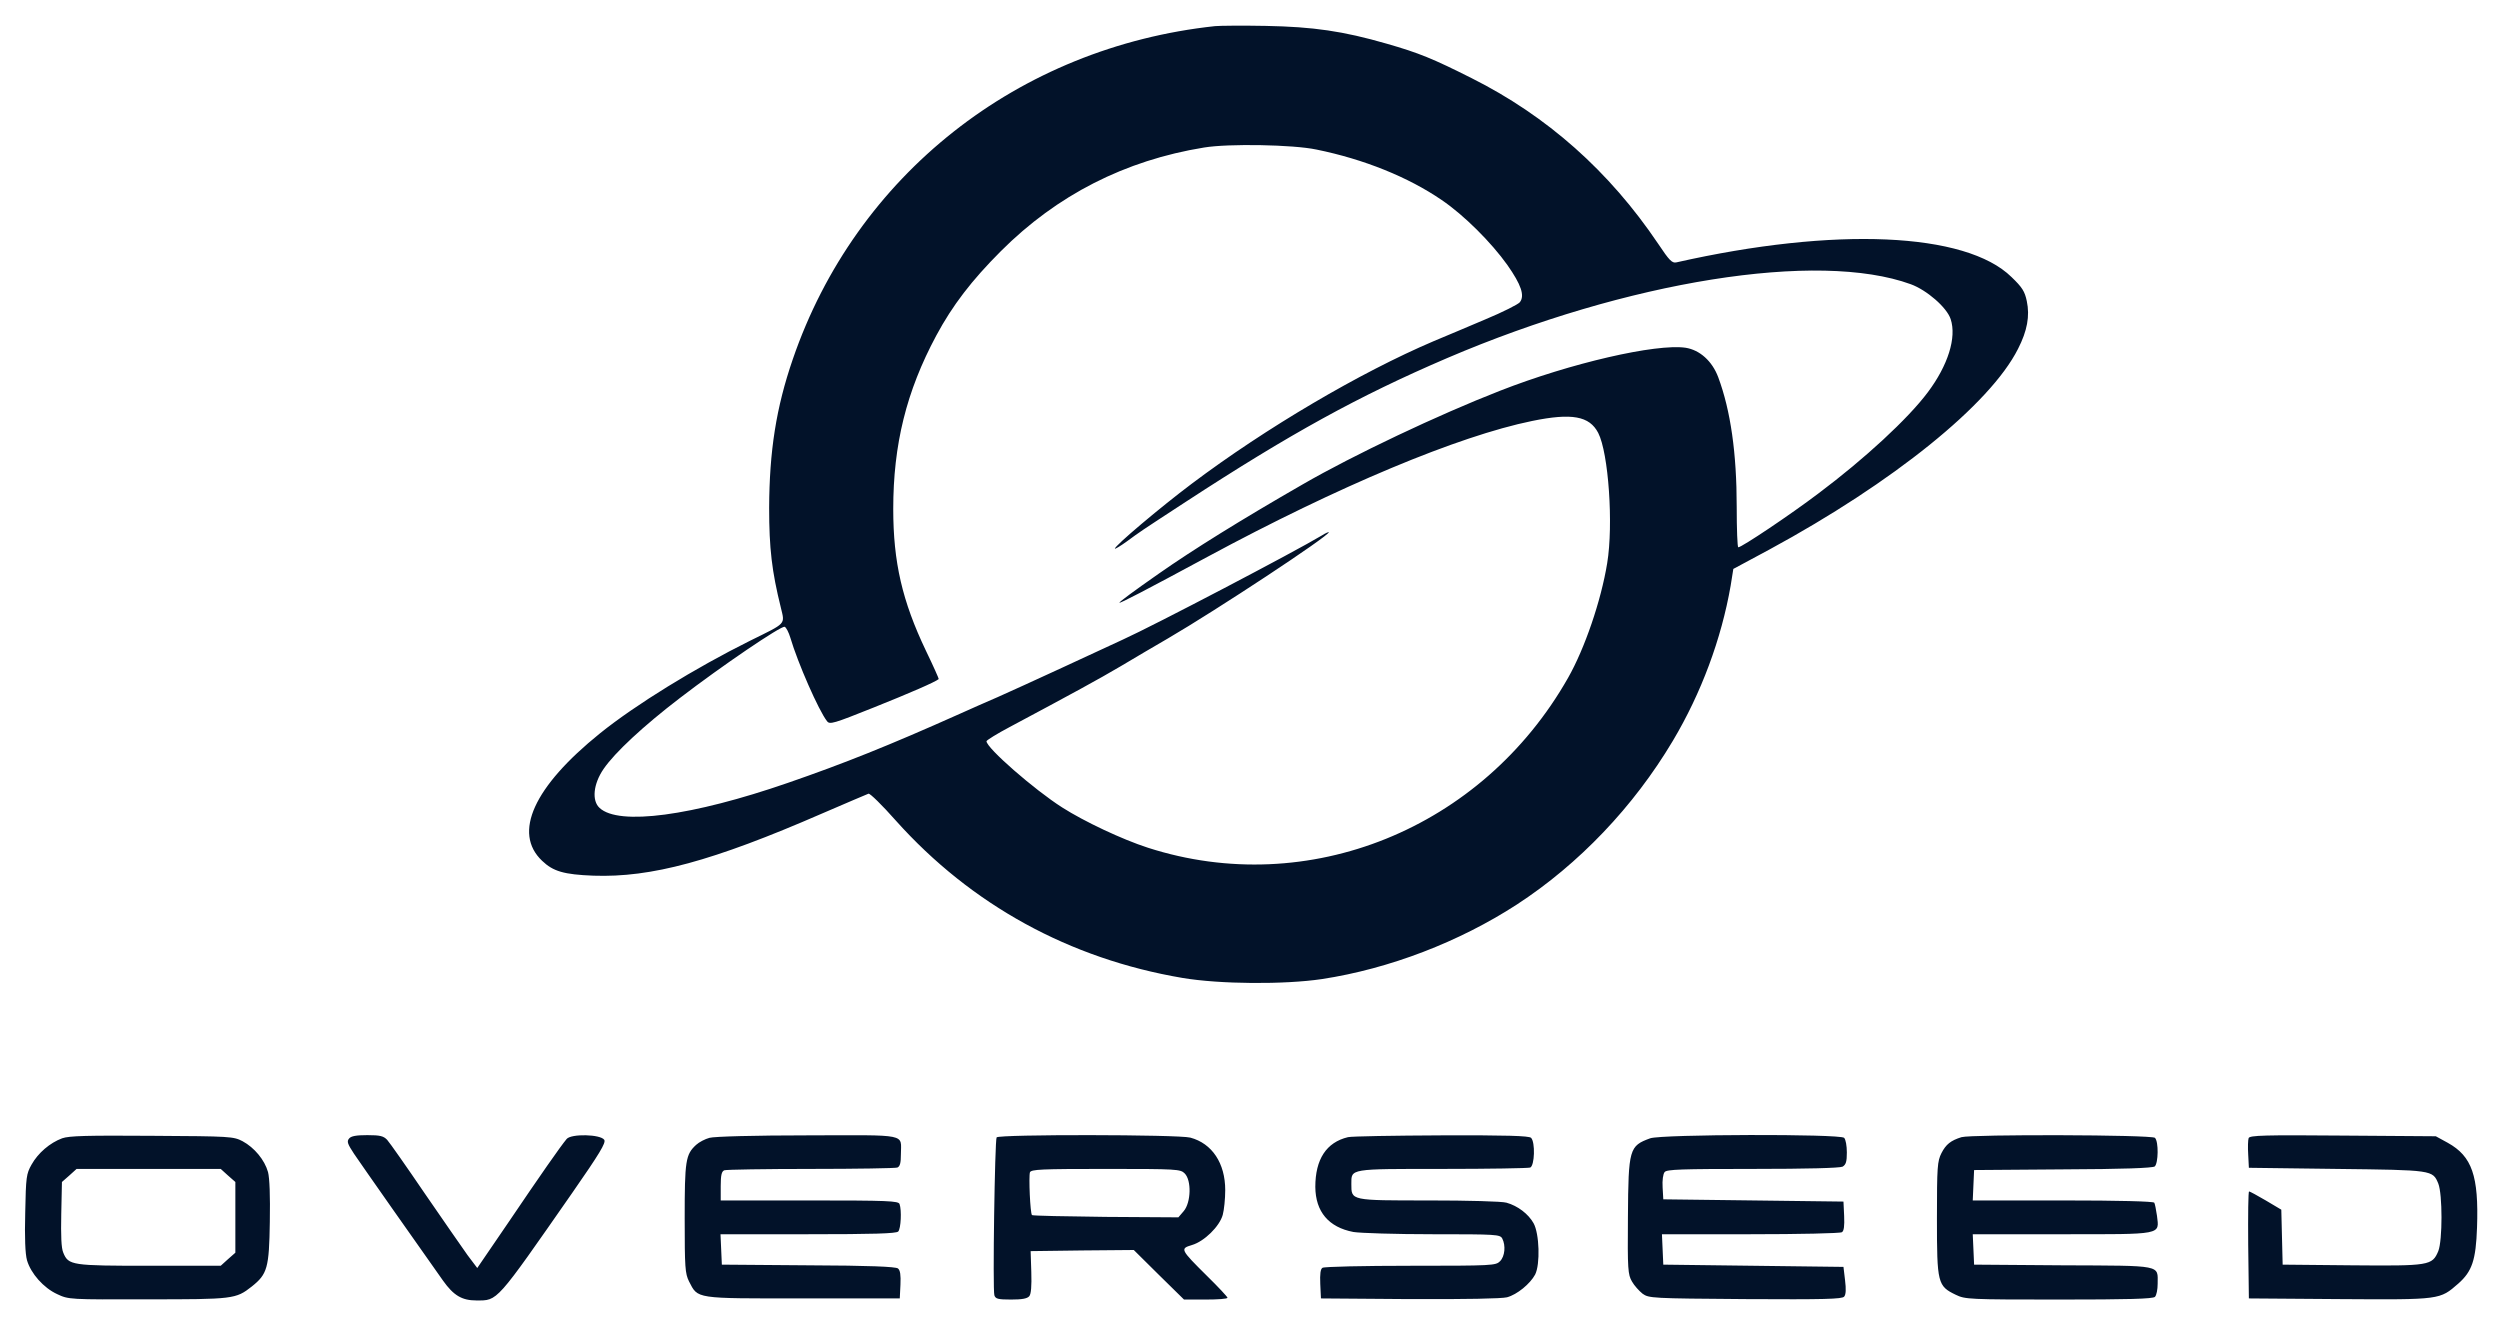
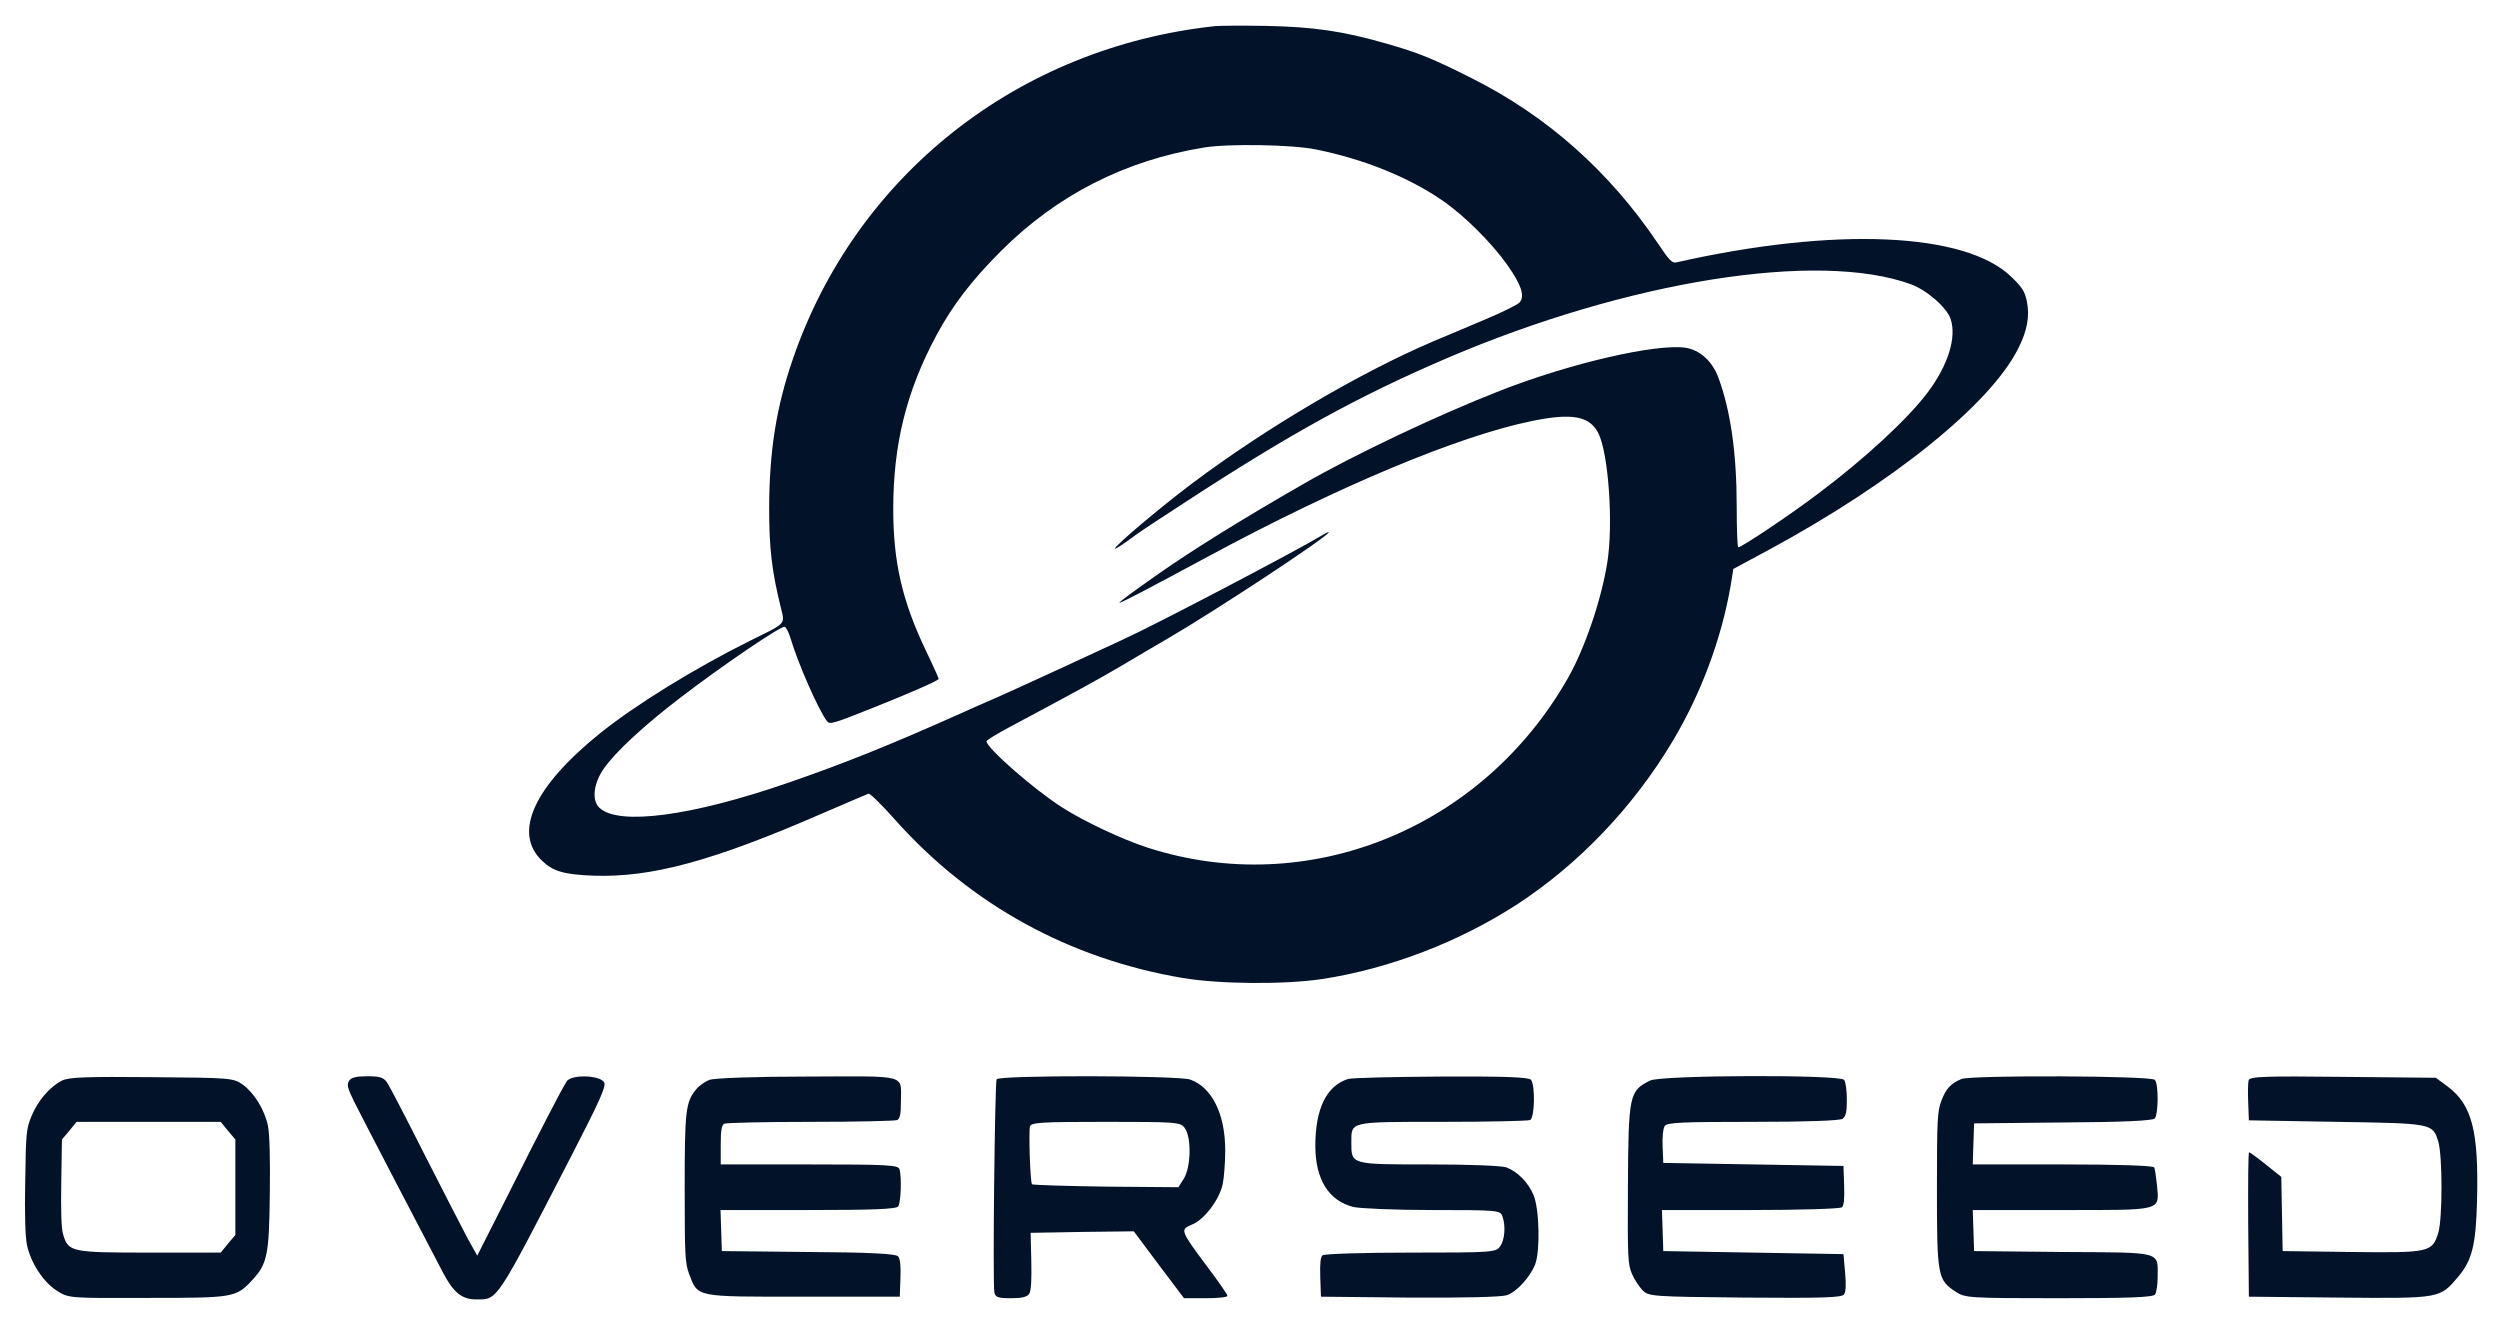
<svg xmlns="http://www.w3.org/2000/svg" version="1.0" width="1110pt" height="588pt" viewBox="0 0 1110 588" preserveAspectRatio="xMidYMid meet">
  <g transform="translate(0,588) scale(0.1,-0.1)" fill="#021229" stroke="none">
-     <path d="M5395 5764 c-875 -94 -1595 -662 -1875 -1479 -74 -215 -104 -408 -105 -660 0 -180 12 -282 52 -443 18 -76 27 -66 -137 -147 -243 -121 -507 -283 -666 -411 -294 -237 -388 -442 -257 -566 49 -47 97 -61 228 -66 256 -9 528 64 1015 276 107 46 200 86 206 88 6 3 61 -51 122 -120 335 -374 771 -613 1272 -698 166 -28 453 -30 620 -5 300 46 609 165 865 331 276 180 518 434 692 726 127 213 216 454 257 689 l12 75 160 86 c550 298 980 645 1104 891 41 80 53 146 39 212 -9 43 -20 61 -68 107 -203 199 -784 224 -1488 65 -19 -4 -31 8 -81 83 -217 322 -493 567 -828 735 -173 87 -234 112 -377 153 -194 56 -326 75 -537 79 -102 2 -203 1 -225 -1z m450 -548 c211 -43 407 -122 556 -224 99 -67 221 -189 292 -289 61 -87 78 -136 55 -165 -7 -9 -76 -44 -153 -76 -77 -33 -180 -76 -230 -97 -326 -139 -743 -384 -1074 -633 -141 -106 -341 -275 -341 -288 0 -3 24 11 53 32 60 44 52 39 262 176 463 302 766 469 1160 638 802 343 1647 478 2059 328 71 -26 160 -103 177 -155 27 -82 -12 -205 -101 -324 -88 -118 -281 -296 -485 -449 -128 -97 -342 -240 -357 -240 -4 0 -7 80 -7 179 0 239 -27 428 -82 576 -27 72 -82 121 -145 131 -131 19 -510 -68 -824 -191 -272 -106 -650 -285 -875 -415 -275 -158 -487 -290 -640 -397 -113 -79 -175 -125 -175 -129 0 -5 112 53 390 203 582 314 1115 537 1443 604 176 36 254 22 293 -53 46 -89 68 -408 40 -578 -27 -167 -100 -380 -174 -510 -381 -671 -1154 -983 -1865 -754 -115 37 -284 117 -381 179 -124 79 -336 264 -336 294 0 4 46 33 103 63 281 150 393 211 493 270 60 36 154 91 209 123 216 126 715 455 715 472 0 2 -15 -4 -32 -15 -118 -71 -742 -398 -883 -462 -38 -18 -160 -74 -270 -125 -110 -51 -238 -109 -285 -130 -47 -20 -123 -54 -170 -75 -313 -140 -513 -220 -762 -306 -425 -147 -751 -191 -836 -111 -35 32 -28 106 18 173 50 73 177 191 339 315 185 142 450 322 465 316 7 -3 18 -25 25 -48 33 -112 126 -324 163 -371 12 -16 28 -11 208 61 160 64 273 113 288 126 1 1 -24 58 -57 126 -105 220 -145 393 -145 629 0 286 58 522 191 770 72 134 157 245 287 375 249 249 551 403 902 460 109 18 395 13 499 -9z M276 826 c-54 -20 -107 -65 -136 -117 -23 -41 -25 -54 -28 -213 -3 -111 0 -184 8 -212 17 -58 73 -122 134 -150 51 -24 54 -24 401 -23 381 0 392 1 463 57 69 55 77 82 80 287 2 116 -1 194 -8 221 -15 54 -61 109 -113 137 -41 21 -51 22 -402 24 -289 2 -368 0 -399 -11z m736 -165 l33 -29 0 -157 0 -157 -33 -29 -32 -29 -316 0 c-346 0 -360 2 -383 58 -9 20 -11 76 -9 172 l3 142 33 29 32 29 320 0 320 0 32 -29z M1550 825 c-11 -13 -7 -24 22 -68 31 -46 297 -425 395 -563 47 -66 84 -88 148 -88 96 0 84 -13 426 478 121 174 150 222 142 235 -16 25 -147 28 -167 4 -27 -32 -119 -164 -259 -371 l-138 -202 -43 57 c-23 32 -108 155 -190 274 -81 119 -156 226 -167 238 -16 17 -31 21 -88 21 -49 0 -72 -4 -81 -15z M3150 828 c-19 -5 -46 -19 -59 -31 -47 -43 -51 -70 -51 -327 0 -219 2 -244 19 -279 41 -79 22 -76 506 -76 l430 0 3 61 c2 43 -1 64 -11 72 -10 8 -127 13 -398 14 l-384 3 -3 68 -3 67 389 0 c288 0 391 3 400 12 12 12 16 95 6 122 -5 14 -50 16 -400 16 l-394 0 0 64 c0 49 4 65 16 70 9 3 181 6 384 6 203 0 375 3 384 6 12 5 16 20 16 59 0 93 39 85 -414 84 -232 0 -416 -5 -436 -11z M4425 830 c-8 -13 -18 -676 -10 -701 5 -16 16 -19 74 -19 48 0 72 4 81 15 8 9 11 45 9 107 l-3 93 229 3 229 2 111 -110 112 -110 96 0 c54 0 97 3 97 8 0 4 -41 48 -91 97 -119 118 -120 121 -67 137 55 16 123 83 137 134 6 22 11 71 11 110 0 119 -58 207 -155 233 -53 14 -851 15 -860 1z m835 -160 c31 -31 28 -129 -4 -167 l-24 -28 -323 2 c-177 2 -325 5 -327 8 -8 8 -15 172 -9 190 6 13 48 15 337 15 317 0 331 -1 350 -20z M5985 831 c-96 -23 -145 -98 -145 -221 1 -110 59 -179 169 -200 30 -5 188 -10 352 -10 285 0 299 -1 309 -19 16 -31 12 -79 -10 -101 -19 -19 -33 -20 -397 -20 -208 0 -384 -4 -391 -9 -9 -5 -12 -27 -10 -72 l3 -64 393 -3 c253 -1 408 2 433 8 45 12 103 60 125 101 23 45 19 182 -7 228 -23 41 -70 77 -120 91 -19 6 -173 10 -345 10 -349 0 -344 -1 -344 73 0 69 -11 67 405 67 205 0 380 3 389 6 20 8 23 113 4 132 -9 9 -110 12 -397 11 -213 -1 -399 -4 -416 -8z M7327 826 c-93 -34 -97 -46 -99 -349 -2 -235 0 -256 18 -287 10 -18 32 -42 47 -54 28 -20 39 -21 456 -24 352 -2 430 0 439 11 8 9 9 33 4 73 l-7 59 -400 5 -400 5 -3 68 -3 67 393 0 c216 0 399 4 406 9 9 5 12 27 10 72 l-3 64 -400 5 -400 5 -3 53 c-2 31 2 60 9 68 9 12 75 14 391 14 242 0 386 4 399 10 15 9 19 22 19 63 0 29 -5 58 -12 65 -18 18 -809 16 -861 -2z M8709 831 c-48 -15 -69 -32 -89 -71 -18 -36 -20 -59 -20 -291 0 -287 3 -299 84 -338 41 -20 58 -21 457 -21 309 0 418 3 427 12 7 7 12 33 12 58 0 85 26 80 -420 82 l-395 3 -3 68 -3 67 395 0 c453 0 433 -4 423 82 -4 27 -9 53 -12 58 -4 6 -157 10 -406 10 l-400 0 3 68 3 67 394 3 c271 1 398 6 408 13 16 14 18 110 1 127 -14 14 -814 16 -859 3z M9984 827 c-3 -8 -4 -41 -2 -73 l3 -59 390 -5 c427 -5 426 -5 451 -65 19 -47 19 -253 0 -300 -27 -64 -39 -66 -383 -63 l-308 3 -3 122 -3 122 -69 41 c-37 22 -71 40 -74 40 -4 0 -5 -107 -4 -237 l3 -238 403 -3 c451 -3 444 -3 527 69 61 54 78 104 83 249 8 229 -22 316 -130 376 l-53 29 -413 3 c-348 3 -413 1 -418 -11z" />
+     <path d="M5395 5764 c-875 -94 -1595 -662 -1875 -1479 -74 -215 -104 -408 -105 -660 0 -180 12 -282 52 -443 18 -76 27 -66 -137 -147 -243 -121 -507 -283 -666 -411 -294 -237 -388 -442 -257 -566 49 -47 97 -61 228 -66 256 -9 528 64 1015 276 107 46 200 86 206 88 6 3 61 -51 122 -120 335 -374 771 -613 1272 -698 166 -28 453 -30 620 -5 300 46 609 165 865 331 276 180 518 434 692 726 127 213 216 454 257 689 l12 75 160 86 c550 298 980 645 1104 891 41 80 53 146 39 212 -9 43 -20 61 -68 107 -203 199 -784 224 -1488 65 -19 -4 -31 8 -81 83 -217 322 -493 567 -828 735 -173 87 -234 112 -377 153 -194 56 -326 75 -537 79 -102 2 -203 1 -225 -1z m450 -548 c211 -43 407 -122 556 -224 99 -67 221 -189 292 -289 61 -87 78 -136 55 -165 -7 -9 -76 -44 -153 -76 -77 -33 -180 -76 -230 -97 -326 -139 -743 -384 -1074 -633 -141 -106 -341 -275 -341 -288 0 -3 24 11 53 32 60 44 52 39 262 176 463 302 766 469 1160 638 802 343 1647 478 2059 328 71 -26 160 -103 177 -155 27 -82 -12 -205 -101 -324 -88 -118 -281 -296 -485 -449 -128 -97 -342 -240 -357 -240 -4 0 -7 80 -7 179 0 239 -27 428 -82 576 -27 72 -82 121 -145 131 -131 19 -510 -68 -824 -191 -272 -106 -650 -285 -875 -415 -275 -158 -487 -290 -640 -397 -113 -79 -175 -125 -175 -129 0 -5 112 53 390 203 582 314 1115 537 1443 604 176 36 254 22 293 -53 46 -89 68 -408 40 -578 -27 -167 -100 -380 -174 -510 -381 -671 -1154 -983 -1865 -754 -115 37 -284 117 -381 179 -124 79 -336 264 -336 294 0 4 46 33 103 63 281 150 393 211 493 270 60 36 154 91 209 123 216 126 715 455 715 472 0 2 -15 -4 -32 -15 -118 -71 -742 -398 -883 -462 -38 -18 -160 -74 -270 -125 -110 -51 -238 -109 -285 -130 -47 -20 -123 -54 -170 -75 -313 -140 -513 -220 -762 -306 -425 -147 -751 -191 -836 -111 -35 32 -28 106 18 173 50 73 177 191 339 315 185 142 450 322 465 316 7 -3 18 -25 25 -48 33 -112 126 -324 163 -371 12 -16 28 -11 208 61 160 64 273 113 288 126 1 1 -24 58 -57 126 -105 220 -145 393 -145 629 0 286 58 522 191 770 72 134 157 245 287 375 249 249 551 403 902 460 109 18 395 13 499 -9z" />
+     <path transform="translate(0,-32.55) scale(1,1.35)" d="M276 826 c-54 -20 -107 -65 -136 -117 -23 -41 -25 -54 -28 -213 -3 -111 0 -184 8 -212 17 -58 73 -122 134 -150 51 -24 54 -24 401 -23 381 0 392 1 463 57 69 55 77 82 80 287 2 116 -1 194 -8 221 -15 54 -61 109 -113 137 -41 21 -51 22 -402 24 -289 2 -368 0 -399 -11z m736 -165 l33 -29 0 -157 0 -157 -33 -29 -32 -29 -316 0 c-346 0 -360 2 -383 58 -9 20 -11 76 -9 172 l3 142 33 29 32 29 320 0 320 0 32 -29z M1550 825 c-11 -13 -7 -24 22 -68 31 -46 297 -425 395 -563 47 -66 84 -88 148 -88 96 0 84 -13 426 478 121 174 150 222 142 235 -16 25 -147 28 -167 4 -27 -32 -119 -164 -259 -371 l-138 -202 -43 57 c-23 32 -108 155 -190 274 -81 119 -156 226 -167 238 -16 17 -31 21 -88 21 -49 0 -72 -4 -81 -15z M3150 828 c-19 -5 -46 -19 -59 -31 -47 -43 -51 -70 -51 -327 0 -219 2 -244 19 -279 41 -79 22 -76 506 -76 l430 0 3 61 c2 43 -1 64 -11 72 -10 8 -127 13 -398 14 l-384 3 -3 68 -3 67 389 0 c288 0 391 3 400 12 12 12 16 95 6 122 -5 14 -50 16 -400 16 l-394 0 0 64 c0 49 4 65 16 70 9 3 181 6 384 6 203 0 375 3 384 6 12 5 16 20 16 59 0 93 39 85 -414 84 -232 0 -416 -5 -436 -11z M4425 830 c-8 -13 -18 -676 -10 -701 5 -16 16 -19 74 -19 48 0 72 4 81 15 8 9 11 45 9 107 l-3 93 229 3 229 2 111 -110 112 -110 96 0 c54 0 97 3 97 8 0 4 -41 48 -91 97 -119 118 -120 121 -67 137 55 16 123 83 137 134 6 22 11 71 11 110 0 119 -58 207 -155 233 -53 14 -851 15 -860 1z m835 -160 c31 -31 28 -129 -4 -167 l-24 -28 -323 2 c-177 2 -325 5 -327 8 -8 8 -15 172 -9 190 6 13 48 15 337 15 317 0 331 -1 350 -20z M5985 831 c-96 -23 -145 -98 -145 -221 1 -110 59 -179 169 -200 30 -5 188 -10 352 -10 285 0 299 -1 309 -19 16 -31 12 -79 -10 -101 -19 -19 -33 -20 -397 -20 -208 0 -384 -4 -391 -9 -9 -5 -12 -27 -10 -72 l3 -64 393 -3 c253 -1 408 2 433 8 45 12 103 60 125 101 23 45 19 182 -7 228 -23 41 -70 77 -120 91 -19 6 -173 10 -345 10 -349 0 -344 -1 -344 73 0 69 -11 67 405 67 205 0 380 3 389 6 20 8 23 113 4 132 -9 9 -110 12 -397 11 -213 -1 -399 -4 -416 -8z M7327 826 c-93 -34 -97 -46 -99 -349 -2 -235 0 -256 18 -287 10 -18 32 -42 47 -54 28 -20 39 -21 456 -24 352 -2 430 0 439 11 8 9 9 33 4 73 l-7 59 -400 5 -400 5 -3 68 -3 67 393 0 c216 0 399 4 406 9 9 5 12 27 10 72 l-3 64 -400 5 -400 5 -3 53 c-2 31 2 60 9 68 9 12 75 14 391 14 242 0 386 4 399 10 15 9 19 22 19 63 0 29 -5 58 -12 65 -18 18 -809 16 -861 -2z M8709 831 c-48 -15 -69 -32 -89 -71 -18 -36 -20 -59 -20 -291 0 -287 3 -299 84 -338 41 -20 58 -21 457 -21 309 0 418 3 427 12 7 7 12 33 12 58 0 85 26 80 -420 82 l-395 3 -3 68 -3 67 395 0 c453 0 433 -4 423 82 -4 27 -9 53 -12 58 -4 6 -157 10 -406 10 l-400 0 3 68 3 67 394 3 c271 1 398 6 408 13 16 14 18 110 1 127 -14 14 -814 16 -859 3z M9984 827 c-3 -8 -4 -41 -2 -73 l3 -59 390 -5 c427 -5 426 -5 451 -65 19 -47 19 -253 0 -300 -27 -64 -39 -66 -383 -63 l-308 3 -3 122 -3 122 -69 41 c-37 22 -71 40 -74 40 -4 0 -5 -107 -4 -237 l3 -238 403 -3 c451 -3 444 -3 527 69 61 54 78 104 83 249 8 229 -22 316 -130 376 l-53 29 -413 3 c-348 3 -413 1 -418 -11z" />
  </g>
</svg>
